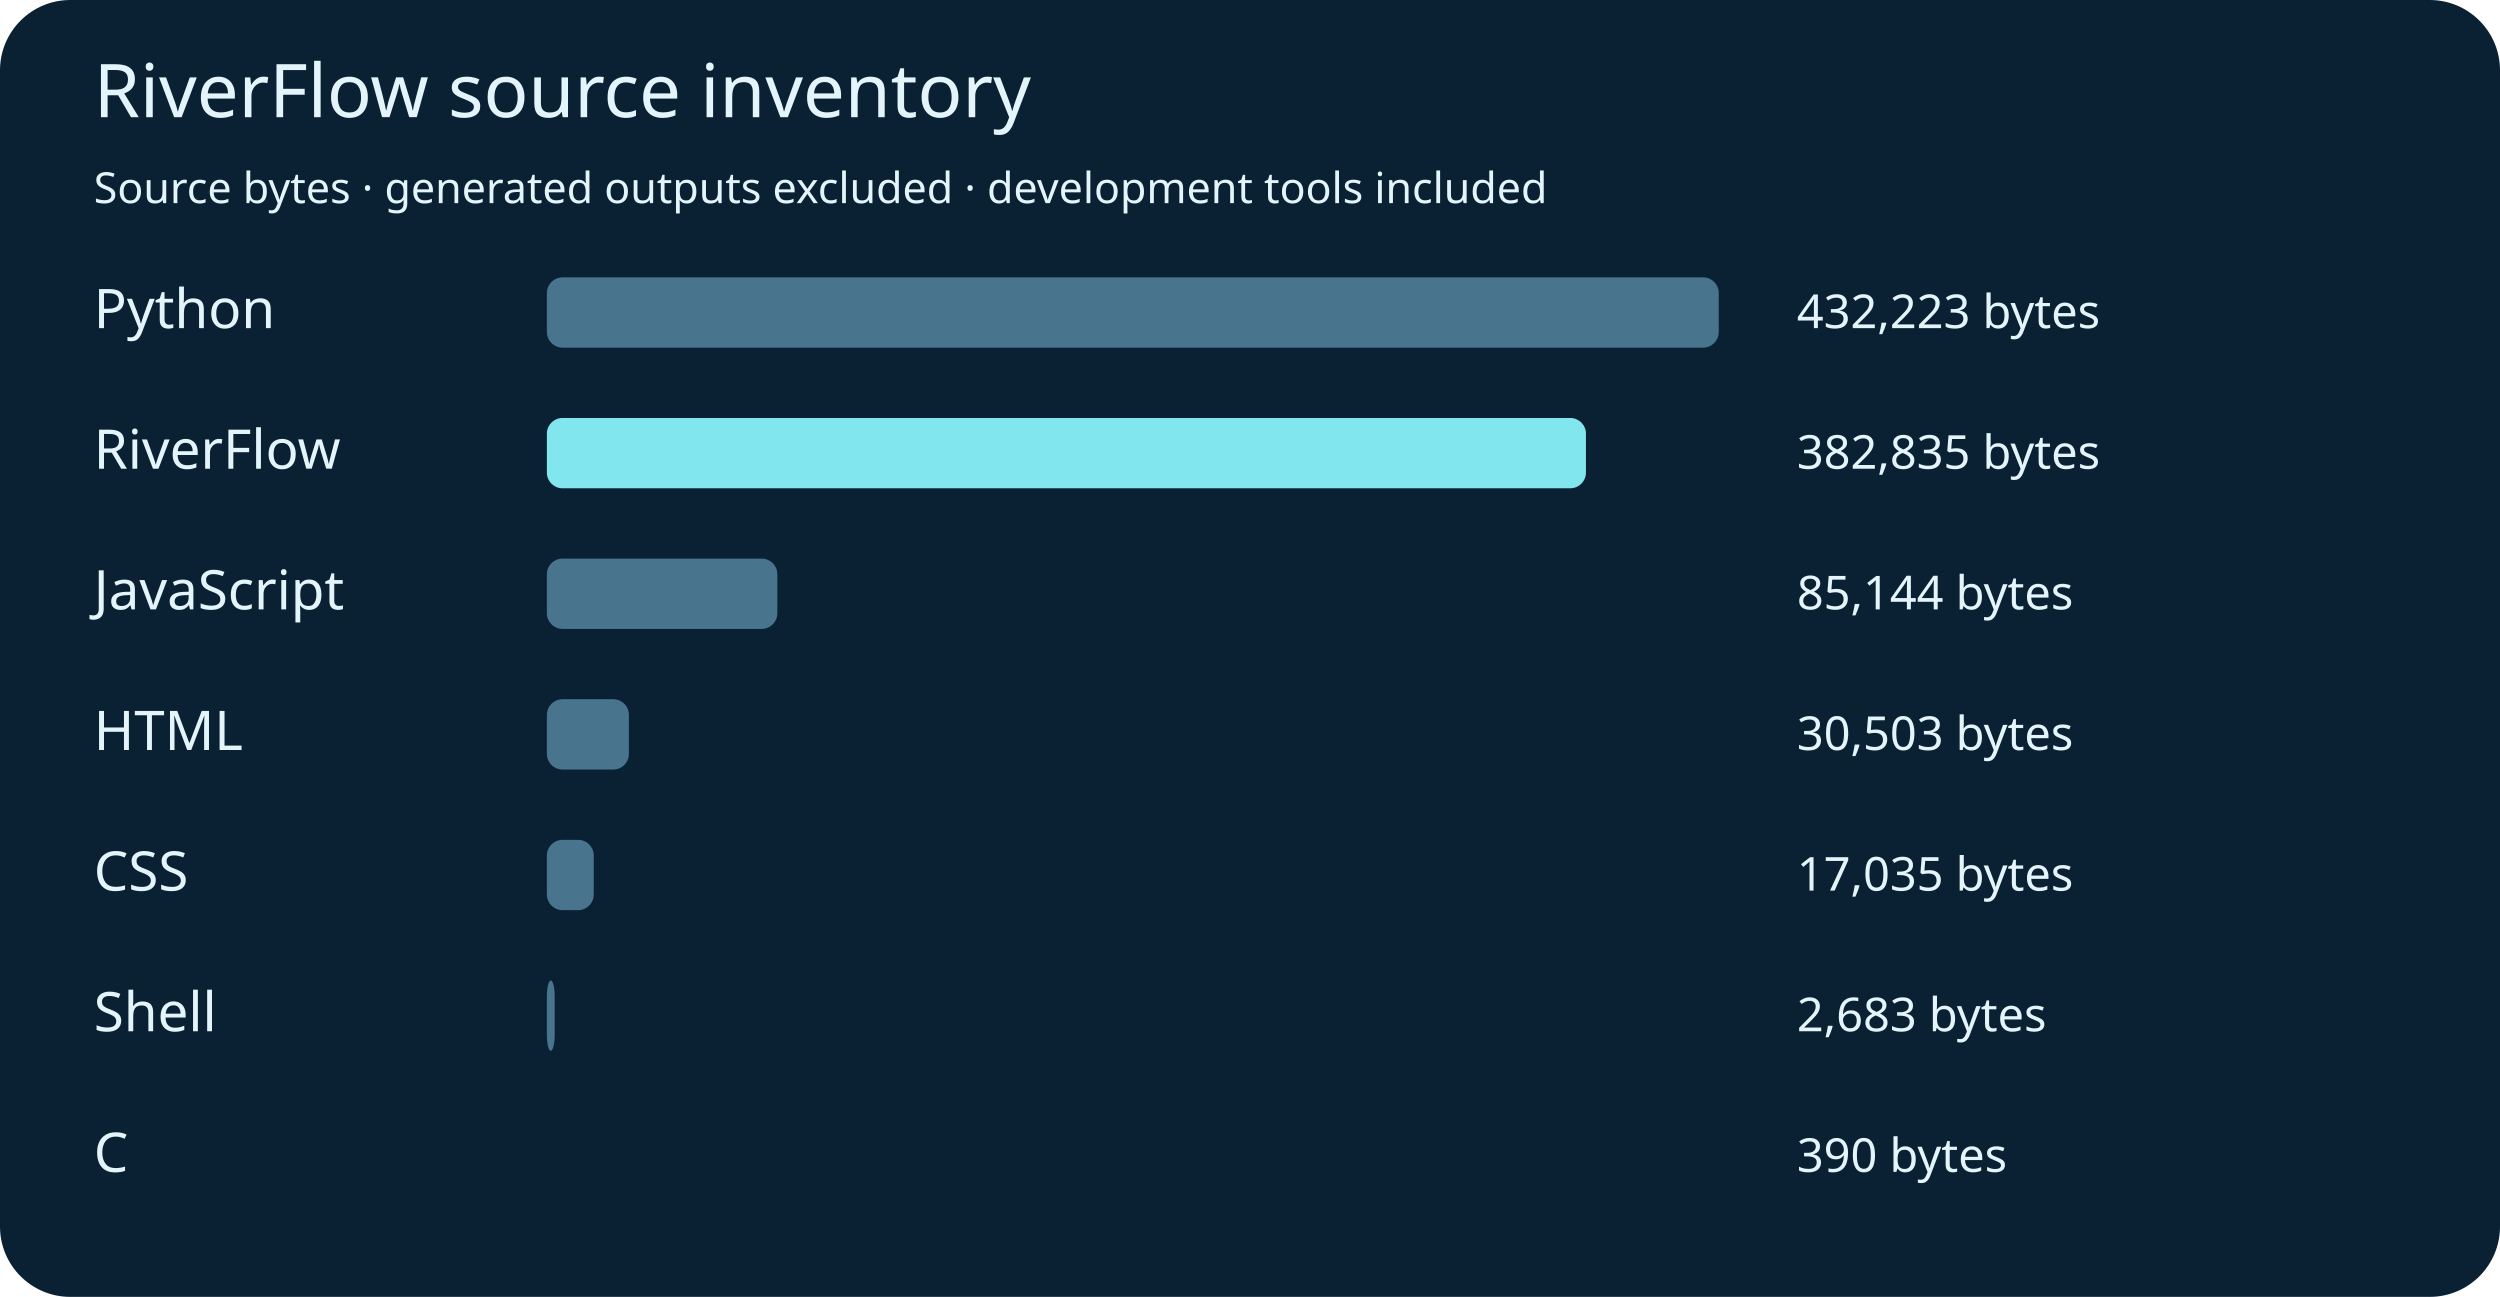
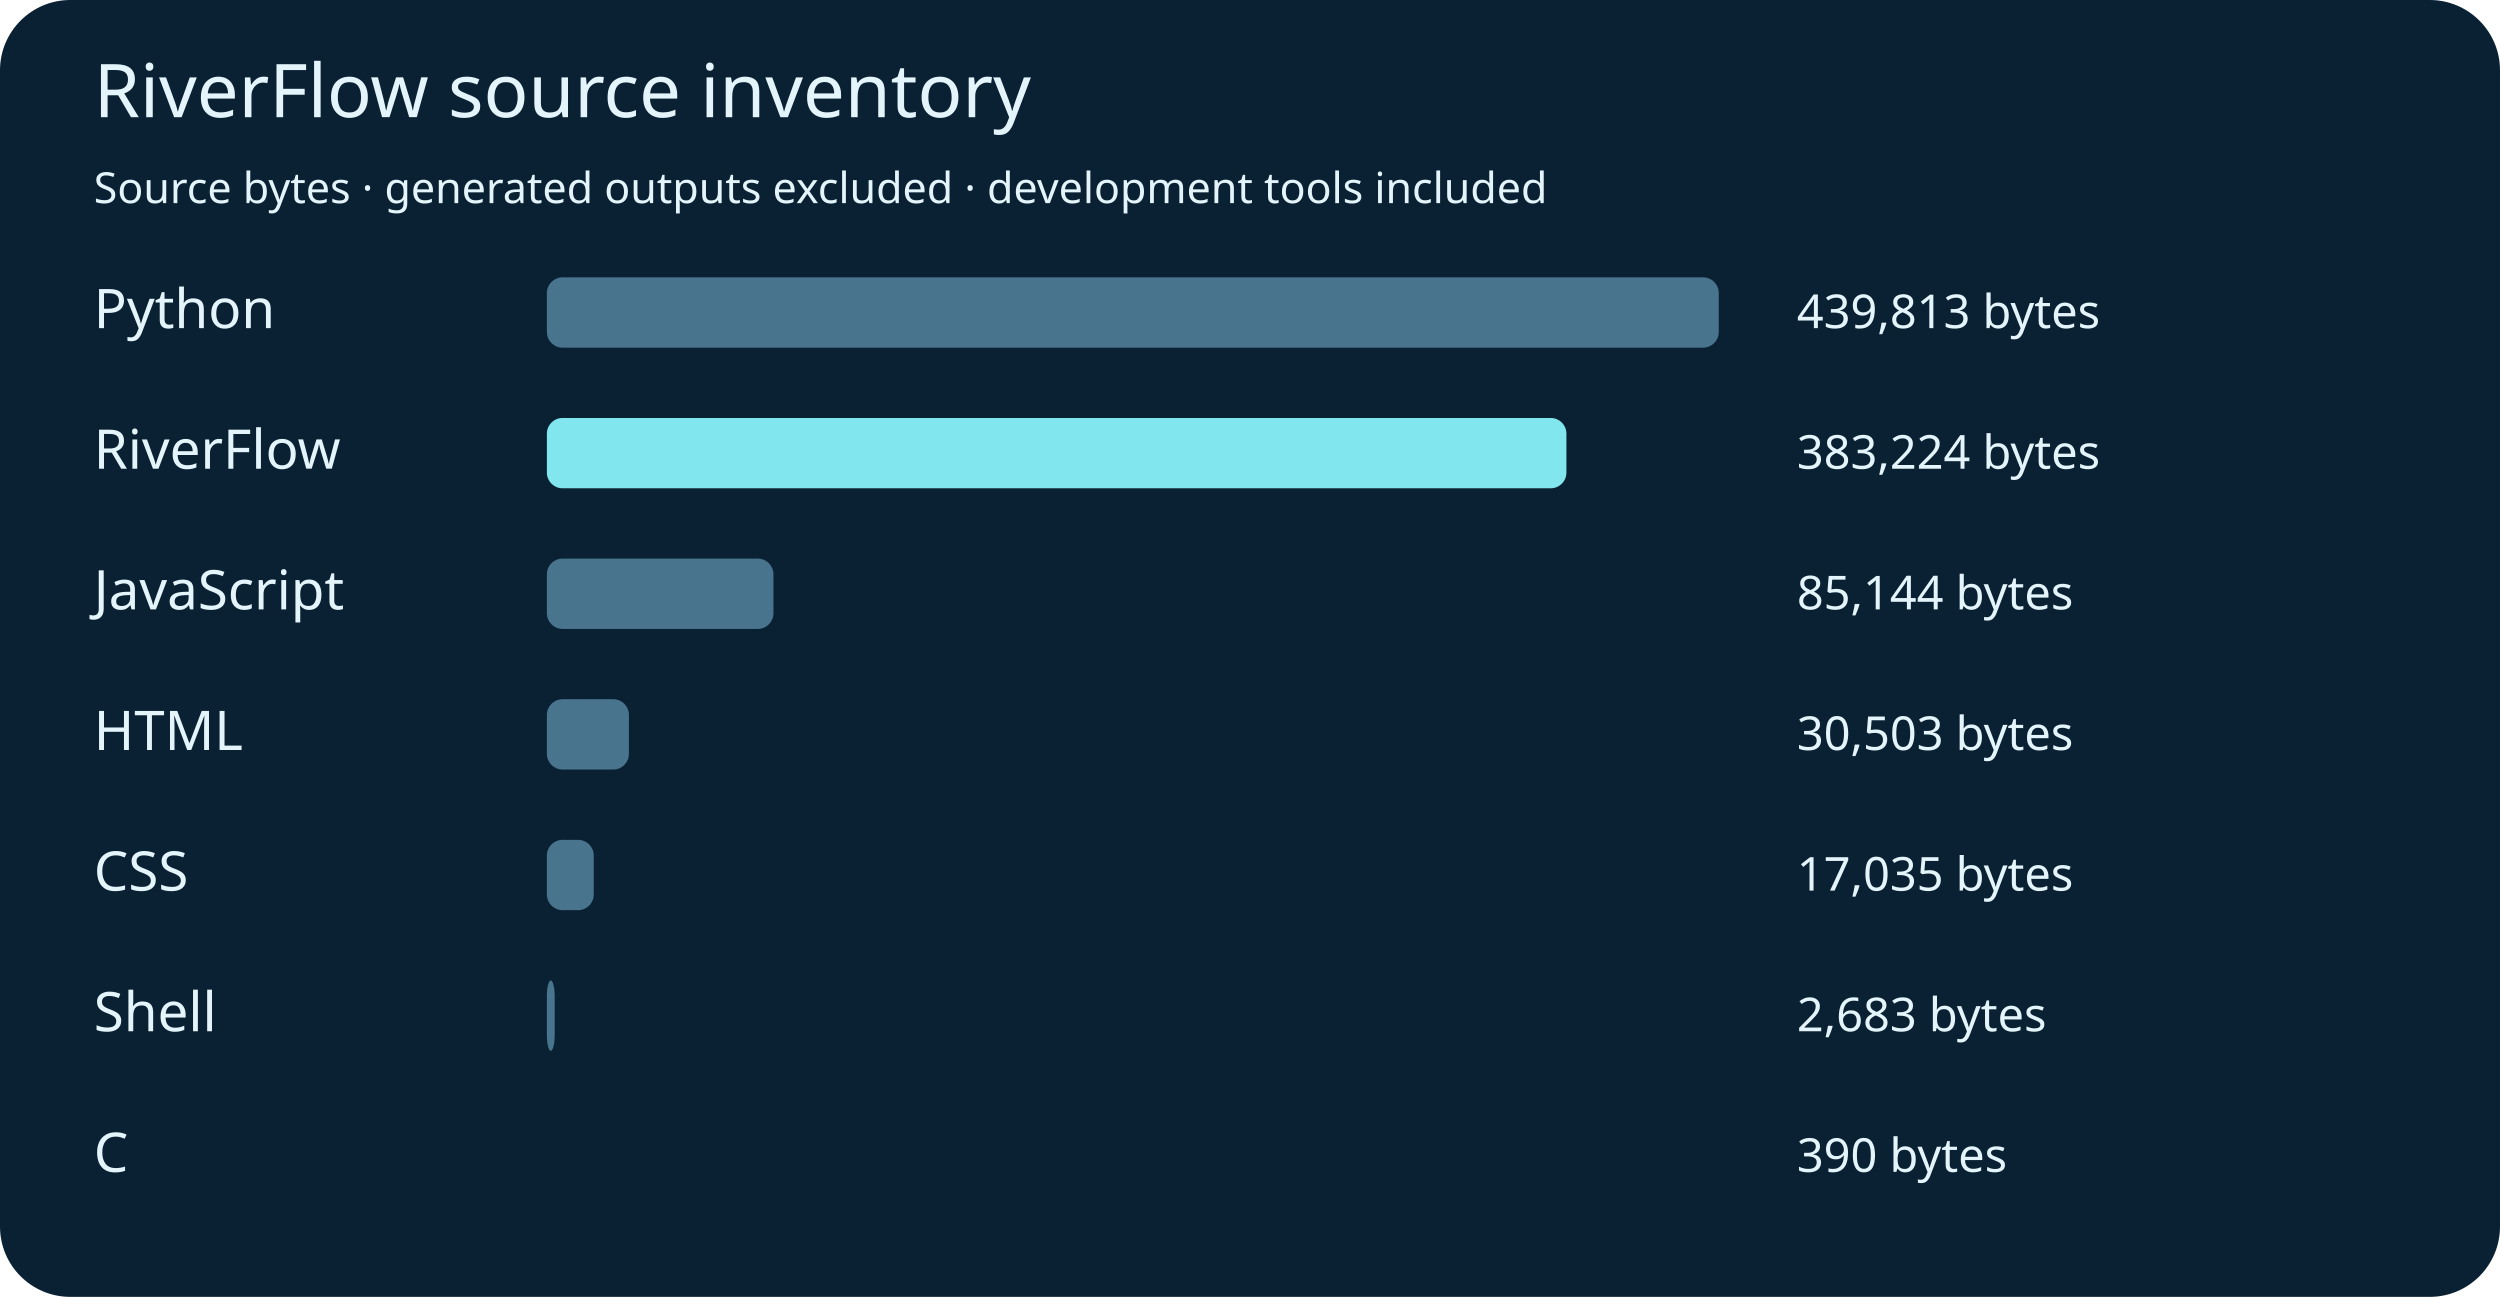
<svg xmlns="http://www.w3.org/2000/svg" width="640" height="332" viewBox="0 0 640 332">
  <rect width="640" height="332" rx="18" fill="#0a2133" />
  <g font-family="sans-serif" fill="#e3f5fa">
    <text x="24" y="30" font-size="19">RiverFlow source inventory</text>
    <text x="24" y="52" font-size="11">Source bytes · generated outputs excluded · development tools included</text>
    <text x="24" y="84" font-size="14">Python</text>
    <rect x="140" y="71" width="300" height="18" rx="4" fill="#49748e" />
-     <text x="460" y="84" font-size="12">432,223 bytes</text>
+     <text x="460" y="84" font-size="12">439,813 bytes</text>
    <text x="24" y="120" font-size="14">RiverFlow</text>
-     <rect x="140" y="107" width="266" height="18" rx="4" fill="#82e6ef" />
-     <text x="460" y="120" font-size="12">382,835 bytes</text>
+     <rect x="140" y="107" width="261" height="18" rx="4" fill="#82e6ef" />
+     <text x="460" y="120" font-size="12">383,224 bytes</text>
    <text x="24" y="156" font-size="14">JavaScript</text>
-     <rect x="140" y="143" width="59" height="18" rx="4" fill="#49748e" />
+     <rect x="140" y="143" width="58" height="18" rx="4" fill="#49748e" />
    <text x="460" y="156" font-size="12">85,144 bytes</text>
    <text x="24" y="192" font-size="14">HTML</text>
    <rect x="140" y="179" width="21" height="18" rx="4" fill="#49748e" />
    <text x="460" y="192" font-size="12">30,503 bytes</text>
    <text x="24" y="228" font-size="14">CSS</text>
    <rect x="140" y="215" width="12" height="18" rx="4" fill="#49748e" />
    <text x="460" y="228" font-size="12">17,035 bytes</text>
    <text x="24" y="264" font-size="14">Shell</text>
    <rect x="140" y="251" width="2" height="18" rx="4" fill="#49748e" />
    <text x="460" y="264" font-size="12">2,683 bytes</text>
    <text x="24" y="300" font-size="14">C</text>
    <rect x="140" y="287" width="0" height="18" rx="4" fill="#49748e" />
    <text x="460" y="300" font-size="12">390 bytes</text>
  </g>
</svg>
